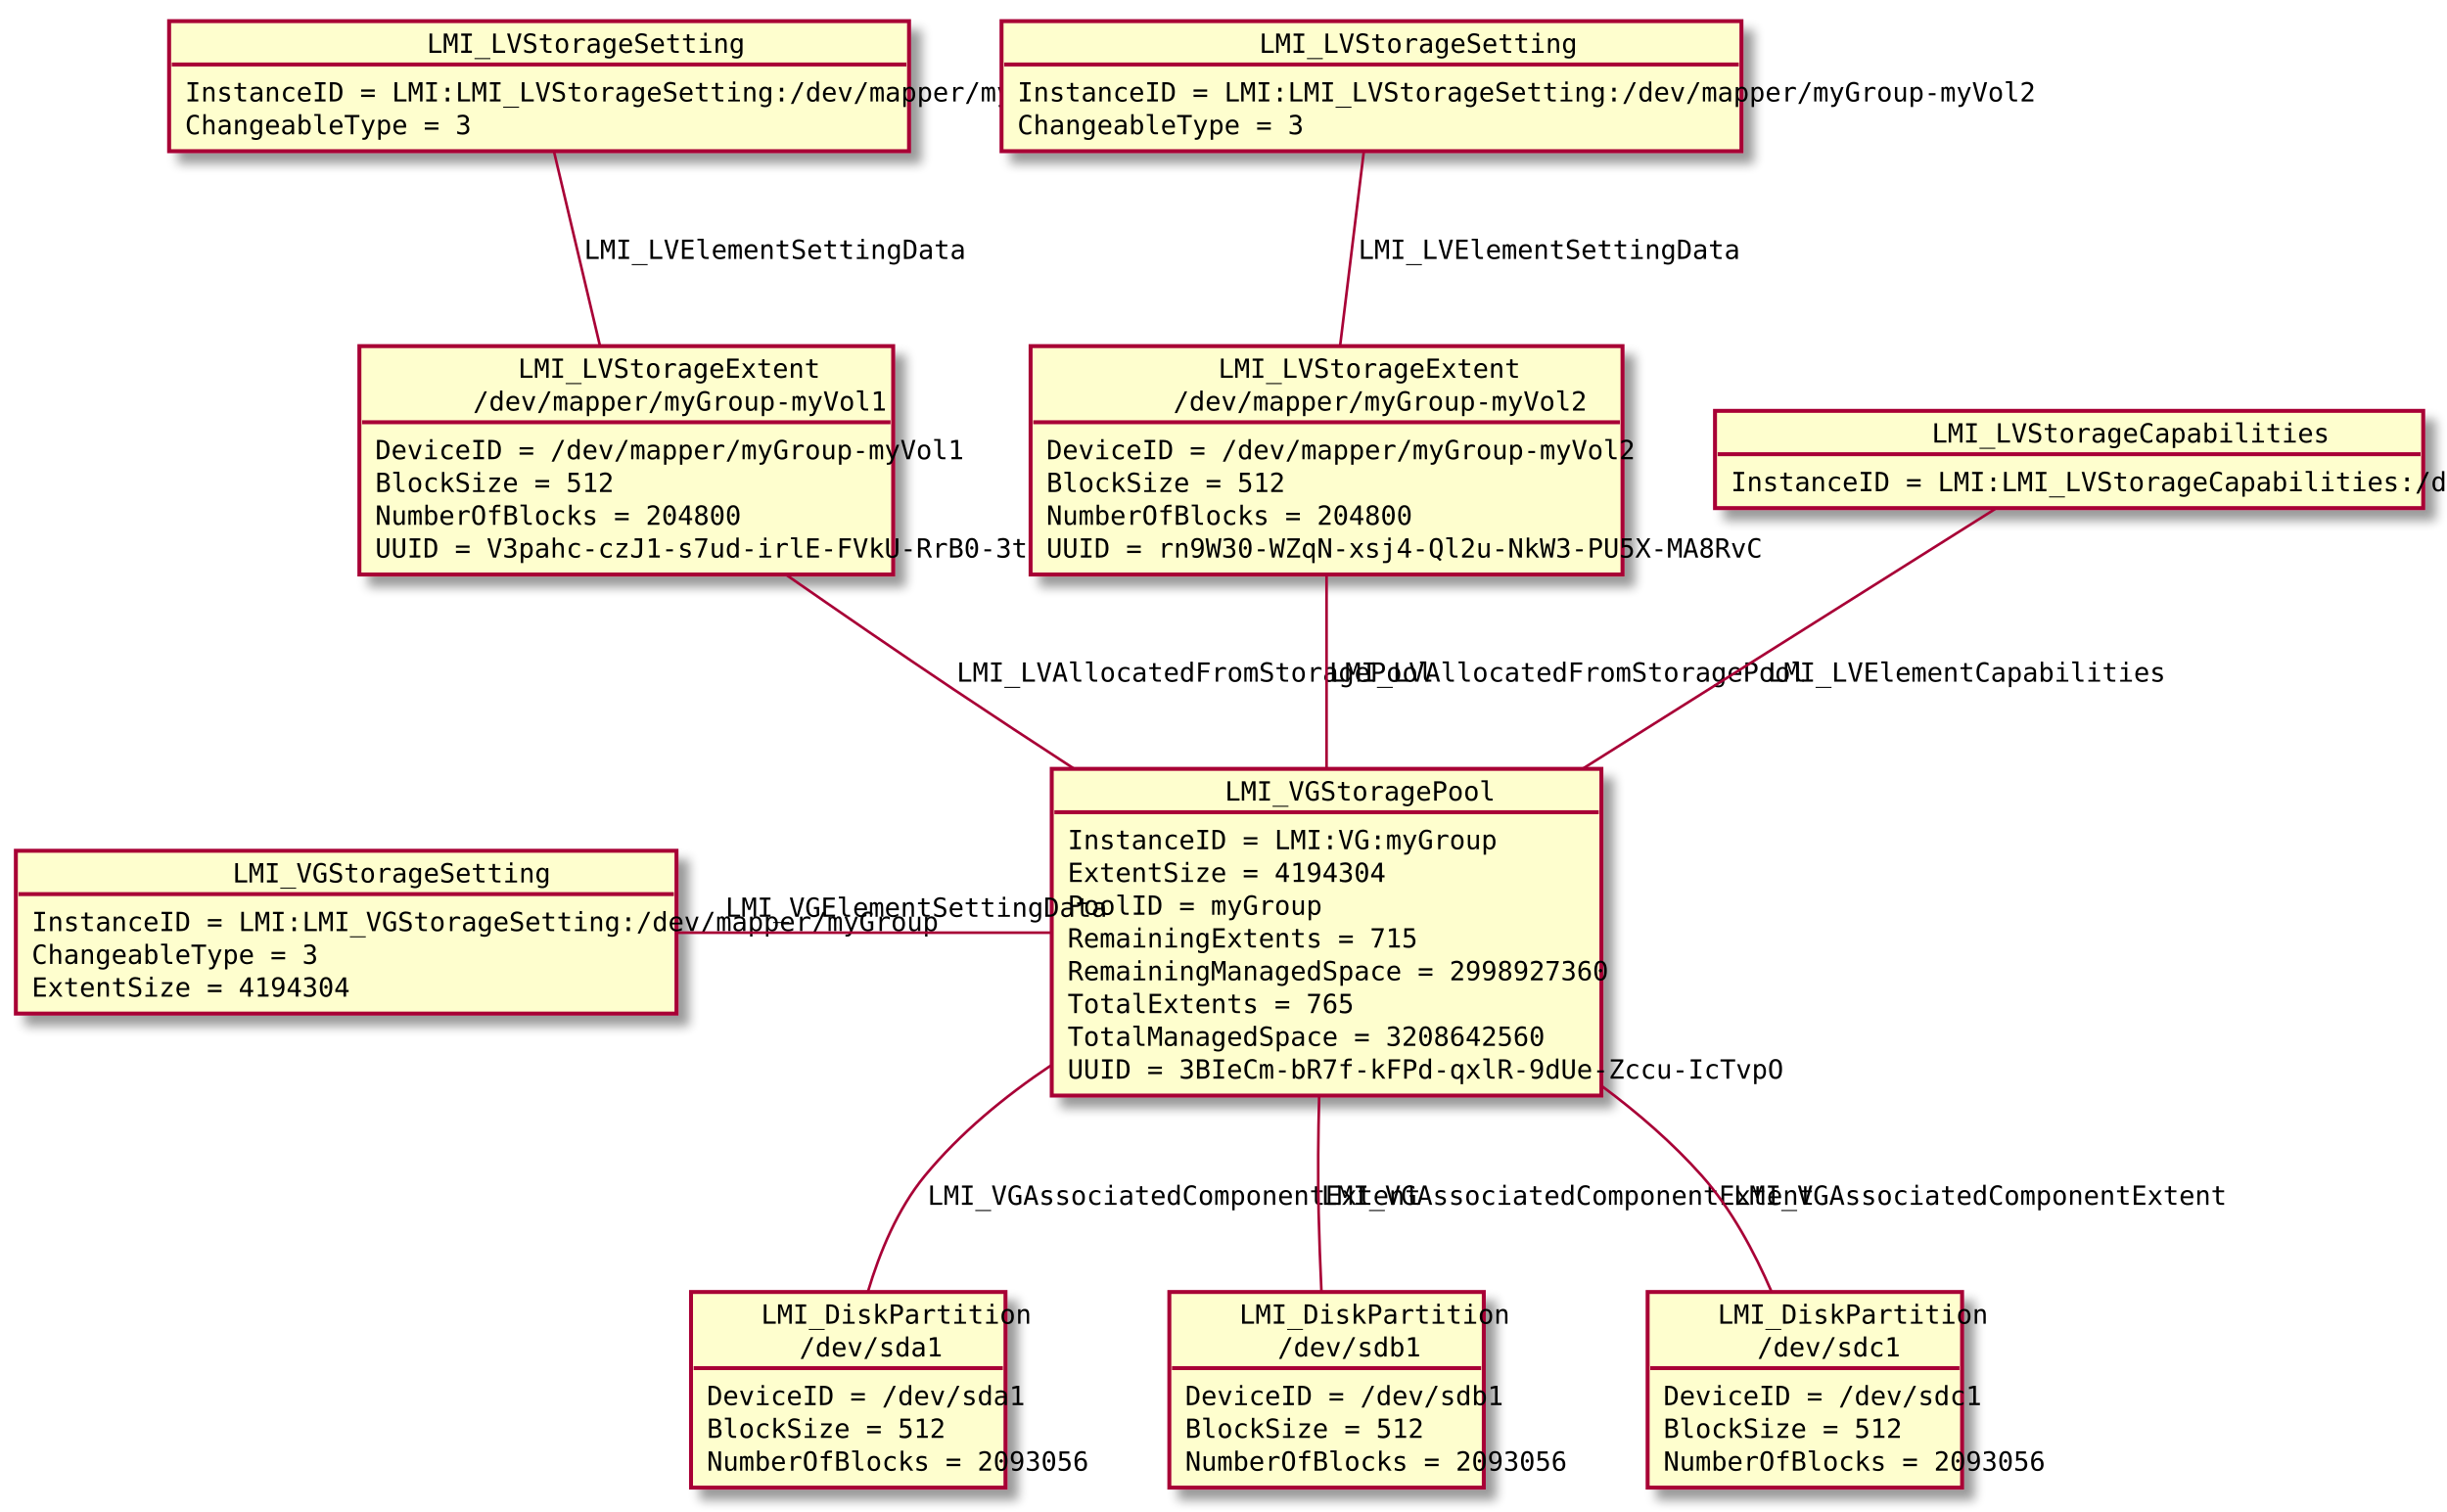
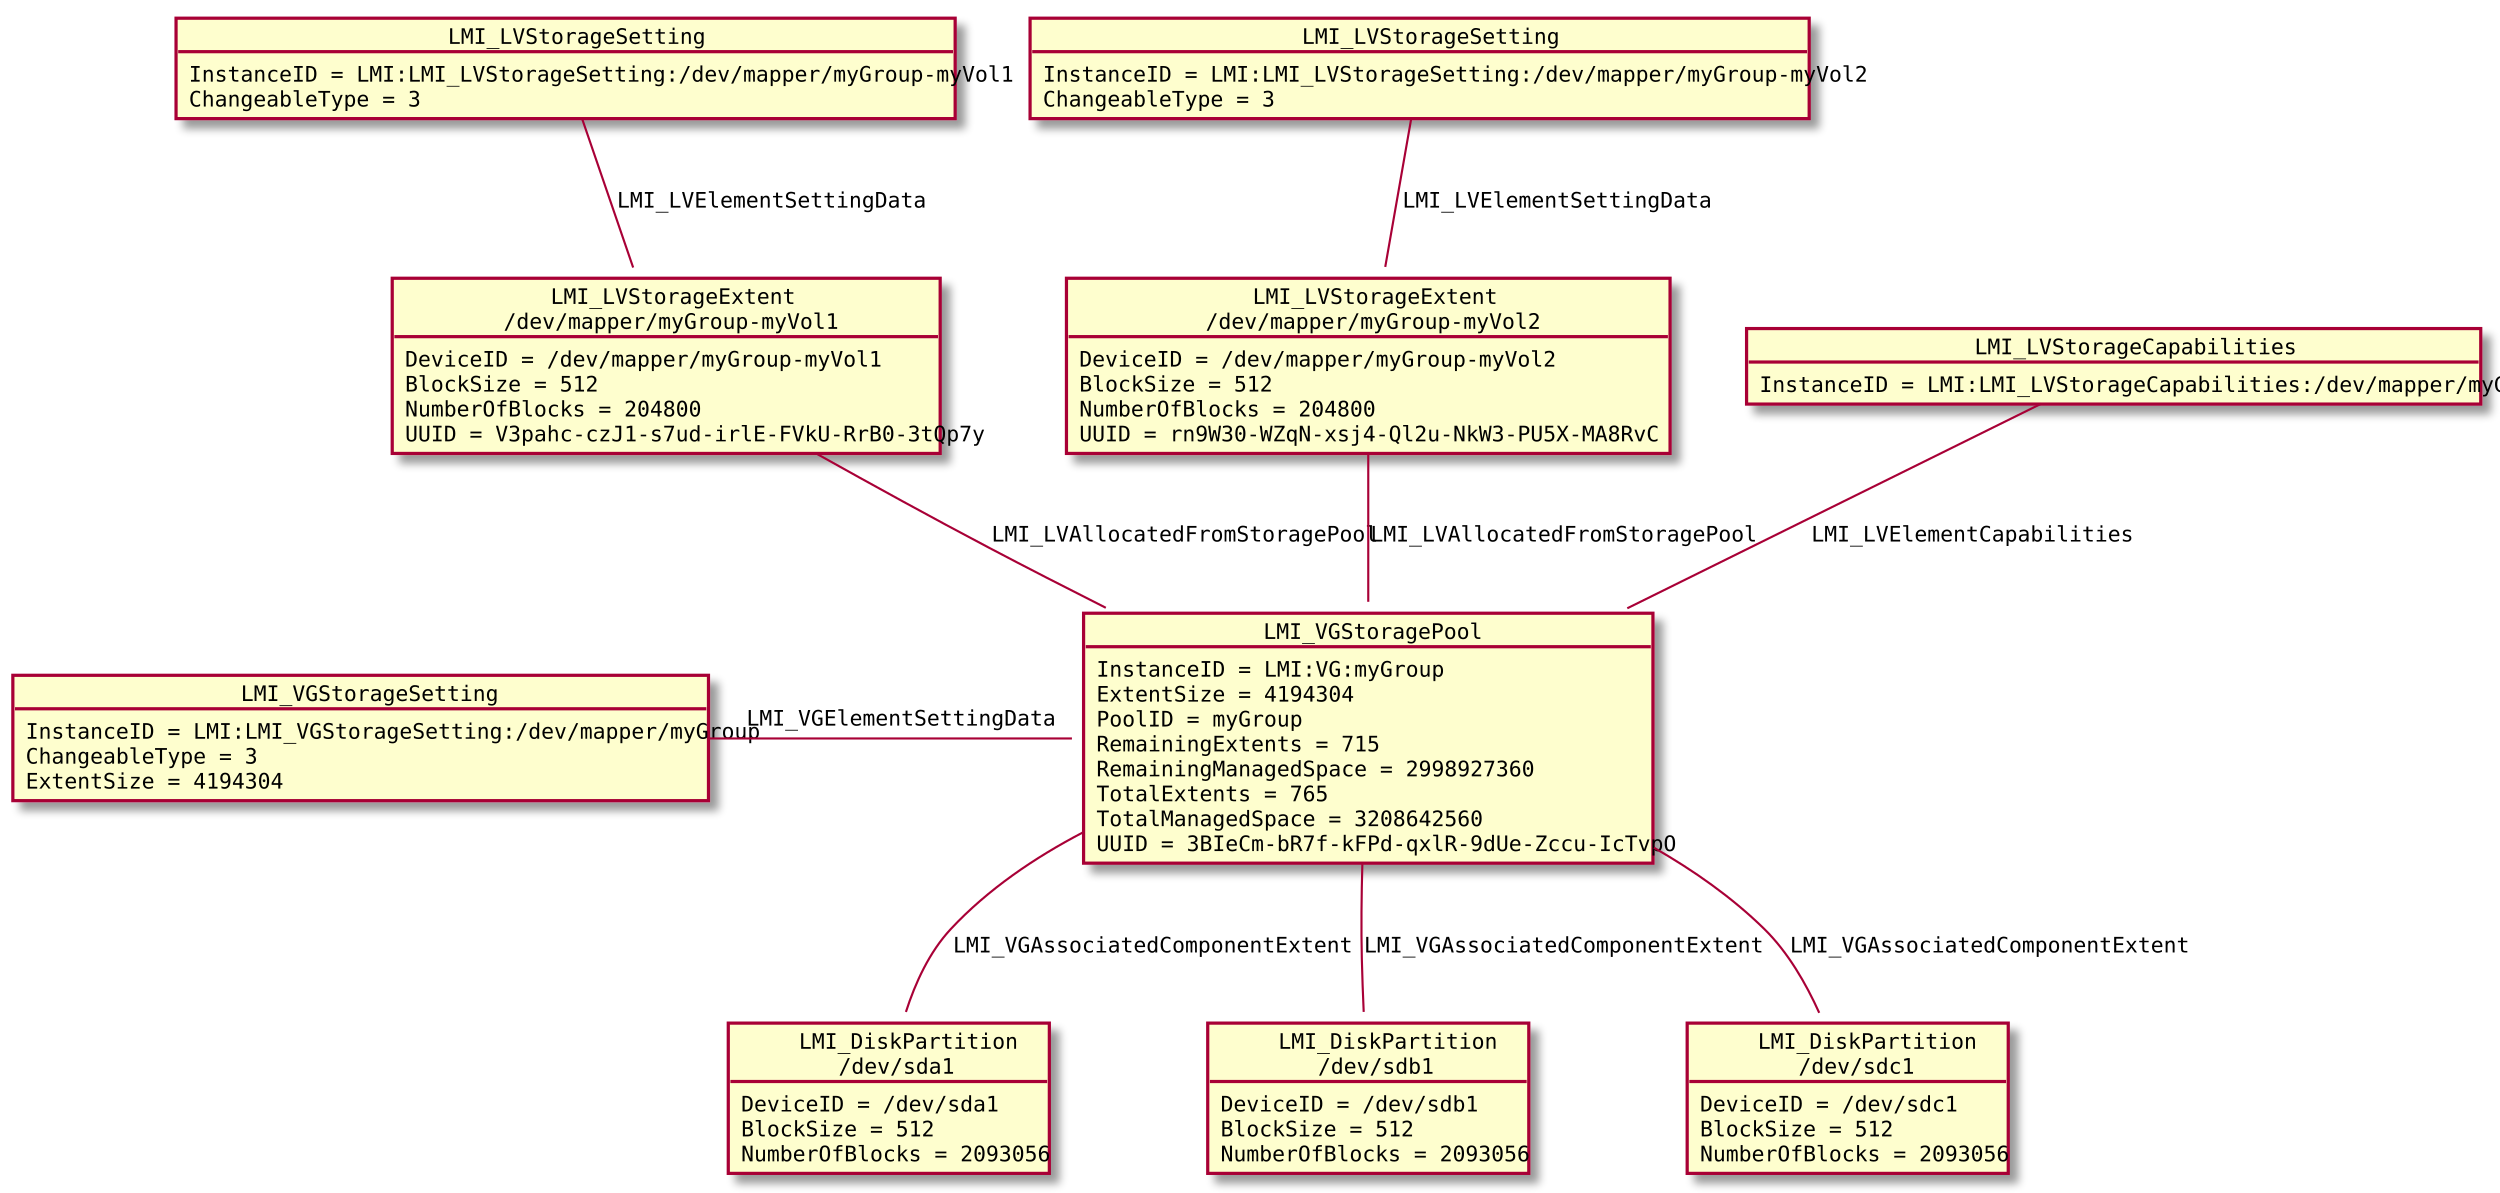
- <svg xmlns="http://www.w3.org/2000/svg" height="572pt" style="width:926px;height:572px;" version="1.1" viewBox="0 0 926 572" width="926pt">
+ <svg xmlns="http://www.w3.org/2000/svg" height="557pt" style="width:1168px;height:557px;" version="1.1" viewBox="0 0 1168 557" width="1168pt">
  <defs>
    <filter height="300%" id="f1" width="300%" x="-1" y="-1">
-       <feGaussianBlur result="blurOut" stdDeviation="2.0" />
+       <feGaussianBlur result="blurOut" stdDeviation="2" />
      <feColorMatrix in="blurOut" result="blurOut2" type="matrix" values="0 0 0 0 0 0 0 0 0 0 0 0 0 0 0 0 0 0 .4 0" />
-       <feOffset dx="4.0" dy="4.0" in="blurOut2" result="blurOut3" />
+       <feOffset dx="4" dy="4" in="blurOut2" result="blurOut3" />
      <feBlend in="SourceGraphic" in2="blurOut3" mode="normal" />
    </filter>
  </defs>
  <g>
-     <rect fill="#FEFECE" filter="url(#f1)" height="86.438" style="stroke: #A80036; stroke-width: 1.5;" width="202" x="136" y="131" />
-     <text fill="#000000" font-family="Monospace" font-size="10" lengthAdjust="spacingAndGlyphs" textLength="82" x="196" y="143">LMI_LVStorageExtent</text>
-     <text fill="#000000" font-family="Monospace" font-size="10" lengthAdjust="spacingAndGlyphs" textLength="116" x="179" y="155.406">/dev/mapper/myGroup-myVol1</text>
-     <line style="stroke: #A80036; stroke-width: 1.5;" x1="137" x2="337" y1="159.812" y2="159.812" />
-     <text fill="#000000" font-family="Monospace" font-size="10" lengthAdjust="spacingAndGlyphs" textLength="159" x="142" y="173.812">DeviceID = /dev/mapper/myGroup-myVol1</text>
-     <text fill="#000000" font-family="Monospace" font-size="10" lengthAdjust="spacingAndGlyphs" textLength="60" x="142" y="186.219">BlockSize = 512</text>
-     <text fill="#000000" font-family="Monospace" font-size="10" lengthAdjust="spacingAndGlyphs" textLength="102" x="142" y="198.625">NumberOfBlocks = 204800</text>
-     <text fill="#000000" font-family="Monospace" font-size="10" lengthAdjust="spacingAndGlyphs" textLength="190" x="142" y="211.031">UUID = V3pahc-czJ1-s7ud-irlE-FVkU-RrB0-3tQp7y</text>
-     <rect fill="#FEFECE" filter="url(#f1)" height="49.219" style="stroke: #A80036; stroke-width: 1.5;" width="280" x="64" y="8" />
-     <text fill="#000000" font-family="Monospace" font-size="10" lengthAdjust="spacingAndGlyphs" textLength="85" x="161.5" y="20">LMI_LVStorageSetting</text>
-     <line style="stroke: #A80036; stroke-width: 1.5;" x1="65" x2="343" y1="24.406" y2="24.406" />
-     <text fill="#000000" font-family="Monospace" font-size="10" lengthAdjust="spacingAndGlyphs" textLength="268" x="70" y="38.406">InstanceID = LMI:LMI_LVStorageSetting:/dev/mapper/myGroup-myVol1</text>
-     <text fill="#000000" font-family="Monospace" font-size="10" lengthAdjust="spacingAndGlyphs" textLength="81" x="70" y="50.812">ChangeableType = 3</text>
-     <rect fill="#FEFECE" filter="url(#f1)" height="86.438" style="stroke: #A80036; stroke-width: 1.5;" width="224" x="390" y="131" />
-     <text fill="#000000" font-family="Monospace" font-size="10" lengthAdjust="spacingAndGlyphs" textLength="82" x="461" y="143">LMI_LVStorageExtent</text>
-     <text fill="#000000" font-family="Monospace" font-size="10" lengthAdjust="spacingAndGlyphs" textLength="116" x="444" y="155.406">/dev/mapper/myGroup-myVol2</text>
-     <line style="stroke: #A80036; stroke-width: 1.5;" x1="391" x2="613" y1="159.812" y2="159.812" />
-     <text fill="#000000" font-family="Monospace" font-size="10" lengthAdjust="spacingAndGlyphs" textLength="159" x="396" y="173.812">DeviceID = /dev/mapper/myGroup-myVol2</text>
-     <text fill="#000000" font-family="Monospace" font-size="10" lengthAdjust="spacingAndGlyphs" textLength="60" x="396" y="186.219">BlockSize = 512</text>
-     <text fill="#000000" font-family="Monospace" font-size="10" lengthAdjust="spacingAndGlyphs" textLength="102" x="396" y="198.625">NumberOfBlocks = 204800</text>
-     <text fill="#000000" font-family="Monospace" font-size="10" lengthAdjust="spacingAndGlyphs" textLength="212" x="396" y="211.031">UUID = rn9W30-WZqN-xsj4-Ql2u-NkW3-PU5X-MA8RvC</text>
-     <rect fill="#FEFECE" filter="url(#f1)" height="49.219" style="stroke: #A80036; stroke-width: 1.5;" width="280" x="379" y="8" />
-     <text fill="#000000" font-family="Monospace" font-size="10" lengthAdjust="spacingAndGlyphs" textLength="85" x="476.5" y="20">LMI_LVStorageSetting</text>
-     <line style="stroke: #A80036; stroke-width: 1.5;" x1="380" x2="658" y1="24.406" y2="24.406" />
-     <text fill="#000000" font-family="Monospace" font-size="10" lengthAdjust="spacingAndGlyphs" textLength="268" x="385" y="38.406">InstanceID = LMI:LMI_LVStorageSetting:/dev/mapper/myGroup-myVol2</text>
-     <text fill="#000000" font-family="Monospace" font-size="10" lengthAdjust="spacingAndGlyphs" textLength="81" x="385" y="50.812">ChangeableType = 3</text>
-     <rect fill="#FEFECE" filter="url(#f1)" height="123.656" style="stroke: #A80036; stroke-width: 1.5;" width="208" x="398" y="291" />
-     <text fill="#000000" font-family="Monospace" font-size="10" lengthAdjust="spacingAndGlyphs" textLength="77" x="463.5" y="303">LMI_VGStoragePool</text>
-     <line style="stroke: #A80036; stroke-width: 1.5;" x1="399" x2="605" y1="307.406" y2="307.406" />
-     <text fill="#000000" font-family="Monospace" font-size="10" lengthAdjust="spacingAndGlyphs" textLength="113" x="404" y="321.406">InstanceID = LMI:VG:myGroup</text>
-     <text fill="#000000" font-family="Monospace" font-size="10" lengthAdjust="spacingAndGlyphs" textLength="83" x="404" y="333.812">ExtentSize = 4194304</text>
-     <text fill="#000000" font-family="Monospace" font-size="10" lengthAdjust="spacingAndGlyphs" textLength="69" x="404" y="346.219">PoolID = myGroup</text>
-     <text fill="#000000" font-family="Monospace" font-size="10" lengthAdjust="spacingAndGlyphs" textLength="93" x="404" y="358.625">RemainingExtents = 715</text>
-     <text fill="#000000" font-family="Monospace" font-size="10" lengthAdjust="spacingAndGlyphs" textLength="162" x="404" y="371.031">RemainingManagedSpace = 2998927360</text>
-     <text fill="#000000" font-family="Monospace" font-size="10" lengthAdjust="spacingAndGlyphs" textLength="70" x="404" y="383.438">TotalExtents = 765</text>
-     <text fill="#000000" font-family="Monospace" font-size="10" lengthAdjust="spacingAndGlyphs" textLength="139" x="404" y="395.844">TotalManagedSpace = 3208642560</text>
-     <text fill="#000000" font-family="Monospace" font-size="10" lengthAdjust="spacingAndGlyphs" textLength="196" x="404" y="408.25">UUID = 3BIeCm-bR7f-kFPd-qxlR-9dUe-Zccu-IcTvpO</text>
-     <rect fill="#FEFECE" filter="url(#f1)" height="36.812" style="stroke: #A80036; stroke-width: 1.5;" width="268" x="649" y="155.5" />
-     <text fill="#000000" font-family="Monospace" font-size="10" lengthAdjust="spacingAndGlyphs" textLength="104" x="731" y="167.5">LMI_LVStorageCapabilities</text>
-     <line style="stroke: #A80036; stroke-width: 1.5;" x1="650" x2="916" y1="171.906" y2="171.906" />
-     <text fill="#000000" font-family="Monospace" font-size="10" lengthAdjust="spacingAndGlyphs" textLength="256" x="655" y="185.906">InstanceID = LMI:LMI_LVStorageCapabilities:/dev/mapper/myGroup</text>
-     <rect fill="#FEFECE" filter="url(#f1)" height="61.625" style="stroke: #A80036; stroke-width: 1.5;" width="250" x="6" y="322" />
-     <text fill="#000000" font-family="Monospace" font-size="10" lengthAdjust="spacingAndGlyphs" textLength="86" x="88" y="334">LMI_VGStorageSetting</text>
-     <line style="stroke: #A80036; stroke-width: 1.5;" x1="7" x2="255" y1="338.406" y2="338.406" />
-     <text fill="#000000" font-family="Monospace" font-size="10" lengthAdjust="spacingAndGlyphs" textLength="238" x="12" y="352.406">InstanceID = LMI:LMI_VGStorageSetting:/dev/mapper/myGroup</text>
-     <text fill="#000000" font-family="Monospace" font-size="10" lengthAdjust="spacingAndGlyphs" textLength="81" x="12" y="364.812">ChangeableType = 3</text>
-     <text fill="#000000" font-family="Monospace" font-size="10" lengthAdjust="spacingAndGlyphs" textLength="83" x="12" y="377.219">ExtentSize = 4194304</text>
-     <rect fill="#FEFECE" filter="url(#f1)" height="74.031" style="stroke: #A80036; stroke-width: 1.5;" width="119" x="261.5" y="489" />
-     <text fill="#000000" font-family="Monospace" font-size="10" lengthAdjust="spacingAndGlyphs" textLength="66" x="288" y="501">LMI_DiskPartition</text>
-     <text fill="#000000" font-family="Monospace" font-size="10" lengthAdjust="spacingAndGlyphs" textLength="37" x="302.5" y="513.406">/dev/sda1</text>
-     <line style="stroke: #A80036; stroke-width: 1.5;" x1="262.5" x2="379.5" y1="517.812" y2="517.812" />
-     <text fill="#000000" font-family="Monospace" font-size="10" lengthAdjust="spacingAndGlyphs" textLength="80" x="267.5" y="531.812">DeviceID = /dev/sda1</text>
-     <text fill="#000000" font-family="Monospace" font-size="10" lengthAdjust="spacingAndGlyphs" textLength="60" x="267.5" y="544.219">BlockSize = 512</text>
-     <text fill="#000000" font-family="Monospace" font-size="10" lengthAdjust="spacingAndGlyphs" textLength="107" x="267.5" y="556.625">NumberOfBlocks = 2093056</text>
-     <rect fill="#FEFECE" filter="url(#f1)" height="74.031" style="stroke: #A80036; stroke-width: 1.5;" width="119" x="442.5" y="489" />
-     <text fill="#000000" font-family="Monospace" font-size="10" lengthAdjust="spacingAndGlyphs" textLength="66" x="469" y="501">LMI_DiskPartition</text>
-     <text fill="#000000" font-family="Monospace" font-size="10" lengthAdjust="spacingAndGlyphs" textLength="37" x="483.5" y="513.406">/dev/sdb1</text>
-     <line style="stroke: #A80036; stroke-width: 1.5;" x1="443.5" x2="560.5" y1="517.812" y2="517.812" />
-     <text fill="#000000" font-family="Monospace" font-size="10" lengthAdjust="spacingAndGlyphs" textLength="80" x="448.5" y="531.812">DeviceID = /dev/sdb1</text>
-     <text fill="#000000" font-family="Monospace" font-size="10" lengthAdjust="spacingAndGlyphs" textLength="60" x="448.5" y="544.219">BlockSize = 512</text>
-     <text fill="#000000" font-family="Monospace" font-size="10" lengthAdjust="spacingAndGlyphs" textLength="107" x="448.5" y="556.625">NumberOfBlocks = 2093056</text>
-     <rect fill="#FEFECE" filter="url(#f1)" height="74.031" style="stroke: #A80036; stroke-width: 1.5;" width="119" x="623.5" y="489" />
-     <text fill="#000000" font-family="Monospace" font-size="10" lengthAdjust="spacingAndGlyphs" textLength="66" x="650" y="501">LMI_DiskPartition</text>
-     <text fill="#000000" font-family="Monospace" font-size="10" lengthAdjust="spacingAndGlyphs" textLength="36" x="665" y="513.406">/dev/sdc1</text>
-     <line style="stroke: #A80036; stroke-width: 1.5;" x1="624.5" x2="741.5" y1="517.812" y2="517.812" />
-     <text fill="#000000" font-family="Monospace" font-size="10" lengthAdjust="spacingAndGlyphs" textLength="79" x="629.5" y="531.812">DeviceID = /dev/sdc1</text>
-     <text fill="#000000" font-family="Monospace" font-size="10" lengthAdjust="spacingAndGlyphs" textLength="60" x="629.5" y="544.219">BlockSize = 512</text>
-     <text fill="#000000" font-family="Monospace" font-size="10" lengthAdjust="spacingAndGlyphs" textLength="107" x="629.5" y="556.625">NumberOfBlocks = 2093056</text>
-     <path d="M209.598,57.164 C214.361,77.297 221.317,106.703 227.029,130.848 " fill="none" style="stroke: #A80036; stroke-width: 1.0;" />
-     <text fill="#000000" font-family="Monospace" font-size="10" lengthAdjust="spacingAndGlyphs" textLength="104" x="221" y="98">LMI_LVElementSettingData</text>
-     <path d="M516.116,57.164 C513.663,77.297 510.079,106.703 507.137,130.848 " fill="none" style="stroke: #A80036; stroke-width: 1.0;" />
-     <text fill="#000000" font-family="Monospace" font-size="10" lengthAdjust="spacingAndGlyphs" textLength="104" x="514" y="98">LMI_LVElementSettingData</text>
-     <path d="M296.956,217.178 C317.199,231.259 339.989,246.939 361,261 C375.649,270.803 391.249,281.055 406.532,290.996 " fill="none" style="stroke: #A80036; stroke-width: 1.0;" />
-     <text fill="#000000" font-family="Monospace" font-size="10" lengthAdjust="spacingAndGlyphs" textLength="131" x="362" y="258">LMI_LVAllocatedFromStoragePool</text>
-     <path d="M502,217.396 C502,239.385 502,266.642 502,290.865 " fill="none" style="stroke: #A80036; stroke-width: 1.0;" />
-     <text fill="#000000" font-family="Monospace" font-size="10" lengthAdjust="spacingAndGlyphs" textLength="131" x="503" y="258">LMI_LVAllocatedFromStoragePool</text>
-     <path d="M256.086,353 C302.156,353 353.806,353 397.834,353 " fill="none" style="stroke: #A80036; stroke-width: 1.0;" />
-     <text fill="#000000" font-family="Monospace" font-size="10" lengthAdjust="spacingAndGlyphs" textLength="105" x="274.5" y="347">LMI_VGElementSettingData</text>
-     <path d="M755.029,192.619 C718.867,215.397 654.002,256.255 599.002,290.899 " fill="none" style="stroke: #A80036; stroke-width: 1.0;" />
-     <text fill="#000000" font-family="Monospace" font-size="10" lengthAdjust="spacingAndGlyphs" textLength="105" x="669" y="258">LMI_LVElementCapabilities</text>
-     <path d="M397.613,403.304 C380.018,415.085 363.208,428.983 350,445 C339.661,457.538 332.853,474.071 328.45,488.852 " fill="none" style="stroke: #A80036; stroke-width: 1.0;" />
-     <text fill="#000000" font-family="Monospace" font-size="10" lengthAdjust="spacingAndGlyphs" textLength="139" x="351" y="456">LMI_VGAssociatedComponentExtent</text>
-     <path d="M499.197,415.071 C498.829,429.476 498.677,444.779 499,459 C499.219,468.632 499.617,479.05 500.053,488.699 " fill="none" style="stroke: #A80036; stroke-width: 1.0;" />
-     <text fill="#000000" font-family="Monospace" font-size="10" lengthAdjust="spacingAndGlyphs" textLength="139" x="500" y="456">LMI_VGAssociatedComponentExtent</text>
-     <path d="M606.265,411.143 C619.941,421.306 633.002,432.642 644,445 C655.197,457.581 663.929,473.952 670.266,488.604 " fill="none" style="stroke: #A80036; stroke-width: 1.0;" />
-     <text fill="#000000" font-family="Monospace" font-size="10" lengthAdjust="spacingAndGlyphs" textLength="139" x="656" y="456">LMI_VGAssociatedComponentExtent</text>
+     <rect fill="#FEFECE" filter="url(#f1)" height="81.844" style="stroke: #A80036; stroke-width: 1.5;" width="256" x="183.25" y="130" />
+     <text fill="#000000" font-family="Monospace" font-size="10" lengthAdjust="spacingAndGlyphs" textLength="108" x="257.25" y="142">LMI_LVStorageExtent</text>
+     <text fill="#000000" font-family="Monospace" font-size="10" lengthAdjust="spacingAndGlyphs" textLength="152" x="235.25" y="153.641">/dev/mapper/myGroup-myVol1</text>
+     <line style="stroke: #A80036; stroke-width: 1.5;" x1="184.25" x2="438.25" y1="157.281" y2="157.281" />
+     <text fill="#000000" font-family="Monospace" font-size="10" lengthAdjust="spacingAndGlyphs" textLength="210" x="189.25" y="171.281">DeviceID = /dev/mapper/myGroup-myVol1</text>
+     <text fill="#000000" font-family="Monospace" font-size="10" lengthAdjust="spacingAndGlyphs" textLength="77" x="189.25" y="182.922">BlockSize = 512</text>
+     <text fill="#000000" font-family="Monospace" font-size="10" lengthAdjust="spacingAndGlyphs" textLength="132" x="189.25" y="194.562">NumberOfBlocks = 204800</text>
+     <text fill="#000000" font-family="Monospace" font-size="10" lengthAdjust="spacingAndGlyphs" textLength="244" x="189.25" y="206.203">UUID = V3pahc-czJ1-s7ud-irlE-FVkU-RrB0-3tQp7y</text>
+     <rect fill="#FEFECE" filter="url(#f1)" height="46.922" style="stroke: #A80036; stroke-width: 1.5;" width="364" x="82.25" y="8.5" />
+     <text fill="#000000" font-family="Monospace" font-size="10" lengthAdjust="spacingAndGlyphs" textLength="110" x="209.25" y="20.5">LMI_LVStorageSetting</text>
+     <line style="stroke: #A80036; stroke-width: 1.5;" x1="83.25" x2="445.25" y1="24.141" y2="24.141" />
+     <text fill="#000000" font-family="Monospace" font-size="10" lengthAdjust="spacingAndGlyphs" textLength="352" x="88.25" y="38.141">InstanceID = LMI:LMI_LVStorageSetting:/dev/mapper/myGroup-myVol1</text>
+     <text fill="#000000" font-family="Monospace" font-size="10" lengthAdjust="spacingAndGlyphs" textLength="101" x="88.25" y="49.781">ChangeableType = 3</text>
+     <rect fill="#FEFECE" filter="url(#f1)" height="81.844" style="stroke: #A80036; stroke-width: 1.5;" width="282" x="498.25" y="130" />
+     <text fill="#000000" font-family="Monospace" font-size="10" lengthAdjust="spacingAndGlyphs" textLength="108" x="585.25" y="142">LMI_LVStorageExtent</text>
+     <text fill="#000000" font-family="Monospace" font-size="10" lengthAdjust="spacingAndGlyphs" textLength="152" x="563.25" y="153.641">/dev/mapper/myGroup-myVol2</text>
+     <line style="stroke: #A80036; stroke-width: 1.5;" x1="499.25" x2="779.25" y1="157.281" y2="157.281" />
+     <text fill="#000000" font-family="Monospace" font-size="10" lengthAdjust="spacingAndGlyphs" textLength="210" x="504.25" y="171.281">DeviceID = /dev/mapper/myGroup-myVol2</text>
+     <text fill="#000000" font-family="Monospace" font-size="10" lengthAdjust="spacingAndGlyphs" textLength="77" x="504.25" y="182.922">BlockSize = 512</text>
+     <text fill="#000000" font-family="Monospace" font-size="10" lengthAdjust="spacingAndGlyphs" textLength="132" x="504.25" y="194.562">NumberOfBlocks = 204800</text>
+     <text fill="#000000" font-family="Monospace" font-size="10" lengthAdjust="spacingAndGlyphs" textLength="270" x="504.25" y="206.203">UUID = rn9W30-WZqN-xsj4-Ql2u-NkW3-PU5X-MA8RvC</text>
+     <rect fill="#FEFECE" filter="url(#f1)" height="46.922" style="stroke: #A80036; stroke-width: 1.5;" width="364" x="481.25" y="8.5" />
+     <text fill="#000000" font-family="Monospace" font-size="10" lengthAdjust="spacingAndGlyphs" textLength="110" x="608.25" y="20.5">LMI_LVStorageSetting</text>
+     <line style="stroke: #A80036; stroke-width: 1.5;" x1="482.25" x2="844.25" y1="24.141" y2="24.141" />
+     <text fill="#000000" font-family="Monospace" font-size="10" lengthAdjust="spacingAndGlyphs" textLength="352" x="487.25" y="38.141">InstanceID = LMI:LMI_LVStorageSetting:/dev/mapper/myGroup-myVol2</text>
+     <text fill="#000000" font-family="Monospace" font-size="10" lengthAdjust="spacingAndGlyphs" textLength="101" x="487.25" y="49.781">ChangeableType = 3</text>
+     <rect fill="#FEFECE" filter="url(#f1)" height="116.766" style="stroke: #A80036; stroke-width: 1.5;" width="266" x="506.25" y="286.5" />
+     <text fill="#000000" font-family="Monospace" font-size="10" lengthAdjust="spacingAndGlyphs" textLength="98" x="590.25" y="298.5">LMI_VGStoragePool</text>
+     <line style="stroke: #A80036; stroke-width: 1.5;" x1="507.25" x2="771.25" y1="302.141" y2="302.141" />
+     <text fill="#000000" font-family="Monospace" font-size="10" lengthAdjust="spacingAndGlyphs" textLength="151" x="512.25" y="316.141">InstanceID = LMI:VG:myGroup</text>
+     <text fill="#000000" font-family="Monospace" font-size="10" lengthAdjust="spacingAndGlyphs" textLength="109" x="512.25" y="327.781">ExtentSize = 4194304</text>
+     <text fill="#000000" font-family="Monospace" font-size="10" lengthAdjust="spacingAndGlyphs" textLength="92" x="512.25" y="339.422">PoolID = myGroup</text>
+     <text fill="#000000" font-family="Monospace" font-size="10" lengthAdjust="spacingAndGlyphs" textLength="121" x="512.25" y="351.062">RemainingExtents = 715</text>
+     <text fill="#000000" font-family="Monospace" font-size="10" lengthAdjust="spacingAndGlyphs" textLength="200" x="512.25" y="362.703">RemainingManagedSpace = 2998927360</text>
+     <text fill="#000000" font-family="Monospace" font-size="10" lengthAdjust="spacingAndGlyphs" textLength="93" x="512.25" y="374.344">TotalExtents = 765</text>
+     <text fill="#000000" font-family="Monospace" font-size="10" lengthAdjust="spacingAndGlyphs" textLength="172" x="512.25" y="385.984">TotalManagedSpace = 3208642560</text>
+     <text fill="#000000" font-family="Monospace" font-size="10" lengthAdjust="spacingAndGlyphs" textLength="254" x="512.25" y="397.625">UUID = 3BIeCm-bR7f-kFPd-qxlR-9dUe-Zccu-IcTvpO</text>
+     <rect fill="#FEFECE" filter="url(#f1)" height="35.281" style="stroke: #A80036; stroke-width: 1.5;" width="343" x="816" y="153.5" />
+     <text fill="#000000" font-family="Monospace" font-size="10" lengthAdjust="spacingAndGlyphs" textLength="130" x="922.5" y="165.5">LMI_LVStorageCapabilities</text>
+     <line style="stroke: #A80036; stroke-width: 1.5;" x1="817" x2="1158" y1="169.141" y2="169.141" />
+     <text fill="#000000" font-family="Monospace" font-size="10" lengthAdjust="spacingAndGlyphs" textLength="331" x="822" y="183.141">InstanceID = LMI:LMI_LVStorageCapabilities:/dev/mapper/myGroup</text>
+     <rect fill="#FEFECE" filter="url(#f1)" height="58.562" style="stroke: #A80036; stroke-width: 1.5;" width="325" x="6" y="315.5" />
+     <text fill="#000000" font-family="Monospace" font-size="10" lengthAdjust="spacingAndGlyphs" textLength="112" x="112.5" y="327.5">LMI_VGStorageSetting</text>
+     <line style="stroke: #A80036; stroke-width: 1.5;" x1="7" x2="330" y1="331.141" y2="331.141" />
+     <text fill="#000000" font-family="Monospace" font-size="10" lengthAdjust="spacingAndGlyphs" textLength="313" x="12" y="345.141">InstanceID = LMI:LMI_VGStorageSetting:/dev/mapper/myGroup</text>
+     <text fill="#000000" font-family="Monospace" font-size="10" lengthAdjust="spacingAndGlyphs" textLength="101" x="12" y="356.781">ChangeableType = 3</text>
+     <text fill="#000000" font-family="Monospace" font-size="10" lengthAdjust="spacingAndGlyphs" textLength="109" x="12" y="368.422">ExtentSize = 4194304</text>
+     <rect fill="#FEFECE" filter="url(#f1)" height="70.203" style="stroke: #A80036; stroke-width: 1.5;" width="150" x="340.25" y="478" />
+     <text fill="#000000" font-family="Monospace" font-size="10" lengthAdjust="spacingAndGlyphs" textLength="84" x="373.25" y="490">LMI_DiskPartition</text>
+     <text fill="#000000" font-family="Monospace" font-size="10" lengthAdjust="spacingAndGlyphs" textLength="47" x="391.75" y="501.641">/dev/sda1</text>
+     <line style="stroke: #A80036; stroke-width: 1.5;" x1="341.25" x2="489.25" y1="505.281" y2="505.281" />
+     <text fill="#000000" font-family="Monospace" font-size="10" lengthAdjust="spacingAndGlyphs" textLength="105" x="346.25" y="519.281">DeviceID = /dev/sda1</text>
+     <text fill="#000000" font-family="Monospace" font-size="10" lengthAdjust="spacingAndGlyphs" textLength="77" x="346.25" y="530.922">BlockSize = 512</text>
+     <text fill="#000000" font-family="Monospace" font-size="10" lengthAdjust="spacingAndGlyphs" textLength="138" x="346.25" y="542.562">NumberOfBlocks = 2093056</text>
+     <rect fill="#FEFECE" filter="url(#f1)" height="70.203" style="stroke: #A80036; stroke-width: 1.5;" width="150" x="564.25" y="478" />
+     <text fill="#000000" font-family="Monospace" font-size="10" lengthAdjust="spacingAndGlyphs" textLength="84" x="597.25" y="490">LMI_DiskPartition</text>
+     <text fill="#000000" font-family="Monospace" font-size="10" lengthAdjust="spacingAndGlyphs" textLength="47" x="615.75" y="501.641">/dev/sdb1</text>
+     <line style="stroke: #A80036; stroke-width: 1.5;" x1="565.25" x2="713.25" y1="505.281" y2="505.281" />
+     <text fill="#000000" font-family="Monospace" font-size="10" lengthAdjust="spacingAndGlyphs" textLength="105" x="570.25" y="519.281">DeviceID = /dev/sdb1</text>
+     <text fill="#000000" font-family="Monospace" font-size="10" lengthAdjust="spacingAndGlyphs" textLength="77" x="570.25" y="530.922">BlockSize = 512</text>
+     <text fill="#000000" font-family="Monospace" font-size="10" lengthAdjust="spacingAndGlyphs" textLength="138" x="570.25" y="542.562">NumberOfBlocks = 2093056</text>
+     <rect fill="#FEFECE" filter="url(#f1)" height="70.203" style="stroke: #A80036; stroke-width: 1.5;" width="150" x="788.25" y="478" />
+     <text fill="#000000" font-family="Monospace" font-size="10" lengthAdjust="spacingAndGlyphs" textLength="84" x="821.25" y="490">LMI_DiskPartition</text>
+     <text fill="#000000" font-family="Monospace" font-size="10" lengthAdjust="spacingAndGlyphs" textLength="46" x="840.25" y="501.641">/dev/sdc1</text>
+     <line style="stroke: #A80036; stroke-width: 1.5;" x1="789.25" x2="937.25" y1="505.281" y2="505.281" />
+     <text fill="#000000" font-family="Monospace" font-size="10" lengthAdjust="spacingAndGlyphs" textLength="104" x="794.25" y="519.281">DeviceID = /dev/sdc1</text>
+     <text fill="#000000" font-family="Monospace" font-size="10" lengthAdjust="spacingAndGlyphs" textLength="77" x="794.25" y="530.922">BlockSize = 512</text>
+     <text fill="#000000" font-family="Monospace" font-size="10" lengthAdjust="spacingAndGlyphs" textLength="138" x="794.25" y="542.562">NumberOfBlocks = 2093056</text>
+     <path d="M272.011,55.623 C278.462,74.425 287.84,101.763 295.811,124.996 " fill="none" style="stroke: #A80036; stroke-width: 1.0;" />
+     <text fill="#000000" font-family="Monospace" font-size="10" lengthAdjust="spacingAndGlyphs" textLength="136" x="288.25" y="97">LMI_LVElementSettingData</text>
+     <path d="M659.287,55.623 C656.007,74.347 651.244,101.534 647.185,124.705 " fill="none" style="stroke: #A80036; stroke-width: 1.0;" />
+     <text fill="#000000" font-family="Monospace" font-size="10" lengthAdjust="spacingAndGlyphs" textLength="136" x="655.25" y="97">LMI_LVElementSettingData</text>
+     <path d="M381.936,212.208 C407.145,226.312 435.837,242.097 462.25,256 C479.747,265.21 498.334,274.732 516.634,283.959 " fill="none" style="stroke: #A80036; stroke-width: 1.0;" />
+     <text fill="#000000" font-family="Monospace" font-size="10" lengthAdjust="spacingAndGlyphs" textLength="166" x="463.25" y="253">LMI_LVAllocatedFromStoragePool</text>
+     <path d="M639.25,212.326 C639.25,232.82 639.25,258.187 639.25,281.169 " fill="none" style="stroke: #A80036; stroke-width: 1.0;" />
+     <text fill="#000000" font-family="Monospace" font-size="10" lengthAdjust="spacingAndGlyphs" textLength="166" x="640.25" y="253">LMI_LVAllocatedFromStoragePool</text>
+     <path d="M330.671,345 C386.074,345 447.467,345 500.807,345 " fill="none" style="stroke: #A80036; stroke-width: 1.0;" />
+     <text fill="#000000" font-family="Monospace" font-size="10" lengthAdjust="spacingAndGlyphs" textLength="138" x="348.75" y="339">LMI_VGElementSettingData</text>
+     <path d="M953.566,188.648 C909.168,210.592 828.679,250.374 760.269,284.186 " fill="none" style="stroke: #A80036; stroke-width: 1.0;" />
+     <text fill="#000000" font-family="Monospace" font-size="10" lengthAdjust="spacingAndGlyphs" textLength="132" x="846.25" y="253">LMI_LVElementCapabilities</text>
+     <path d="M506.112,388.812 C483.333,400.685 461.492,415.545 444.25,434 C434.236,444.719 427.604,459.204 423.246,472.783 " fill="none" style="stroke: #A80036; stroke-width: 1.0;" />
+     <text fill="#000000" font-family="Monospace" font-size="10" lengthAdjust="spacingAndGlyphs" textLength="181" x="445.25" y="445">LMI_VGAssociatedComponentExtent</text>
+     <path d="M636.49,403.716 C636.091,418.175 635.914,433.654 636.25,448 C636.438,456.012 636.757,464.583 637.12,472.764 " fill="none" style="stroke: #A80036; stroke-width: 1.0;" />
+     <text fill="#000000" font-family="Monospace" font-size="10" lengthAdjust="spacingAndGlyphs" textLength="181" x="637.25" y="445">LMI_VGAssociatedComponentExtent</text>
+     <path d="M772.682,396.032 C791.364,406.714 809.267,419.308 824.25,434 C835.322,444.857 843.777,459.512 849.937,473.187 " fill="none" style="stroke: #A80036; stroke-width: 1.0;" />
+     <text fill="#000000" font-family="Monospace" font-size="10" lengthAdjust="spacingAndGlyphs" textLength="181" x="836.25" y="445">LMI_VGAssociatedComponentExtent</text>
  </g>
</svg>
